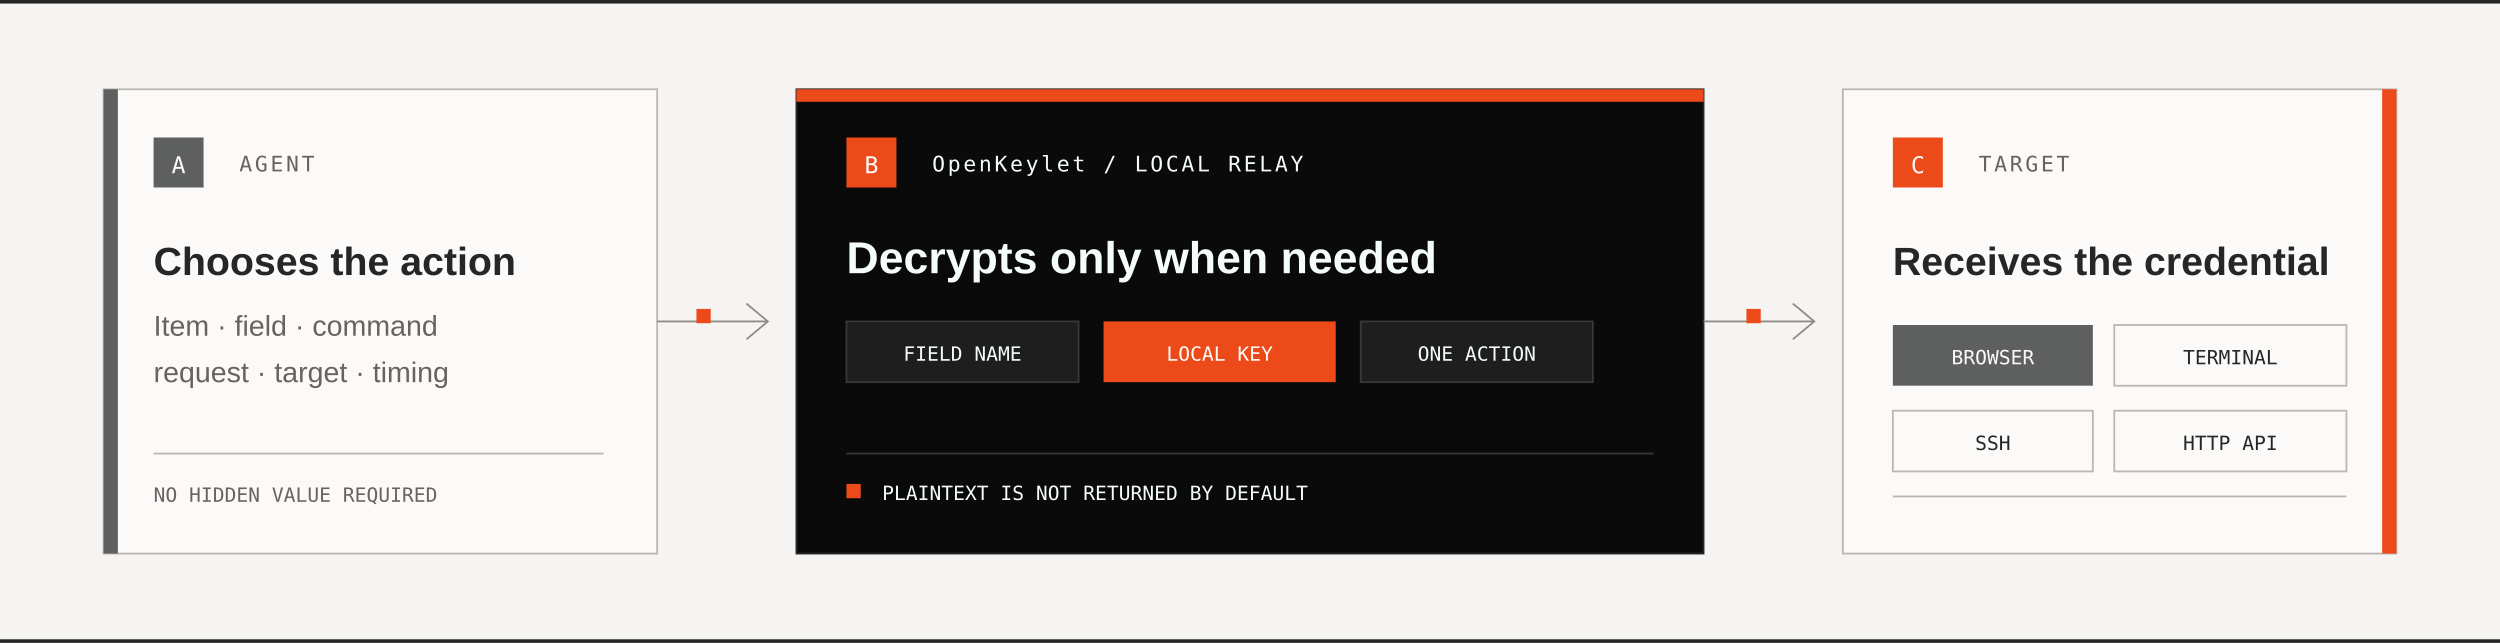
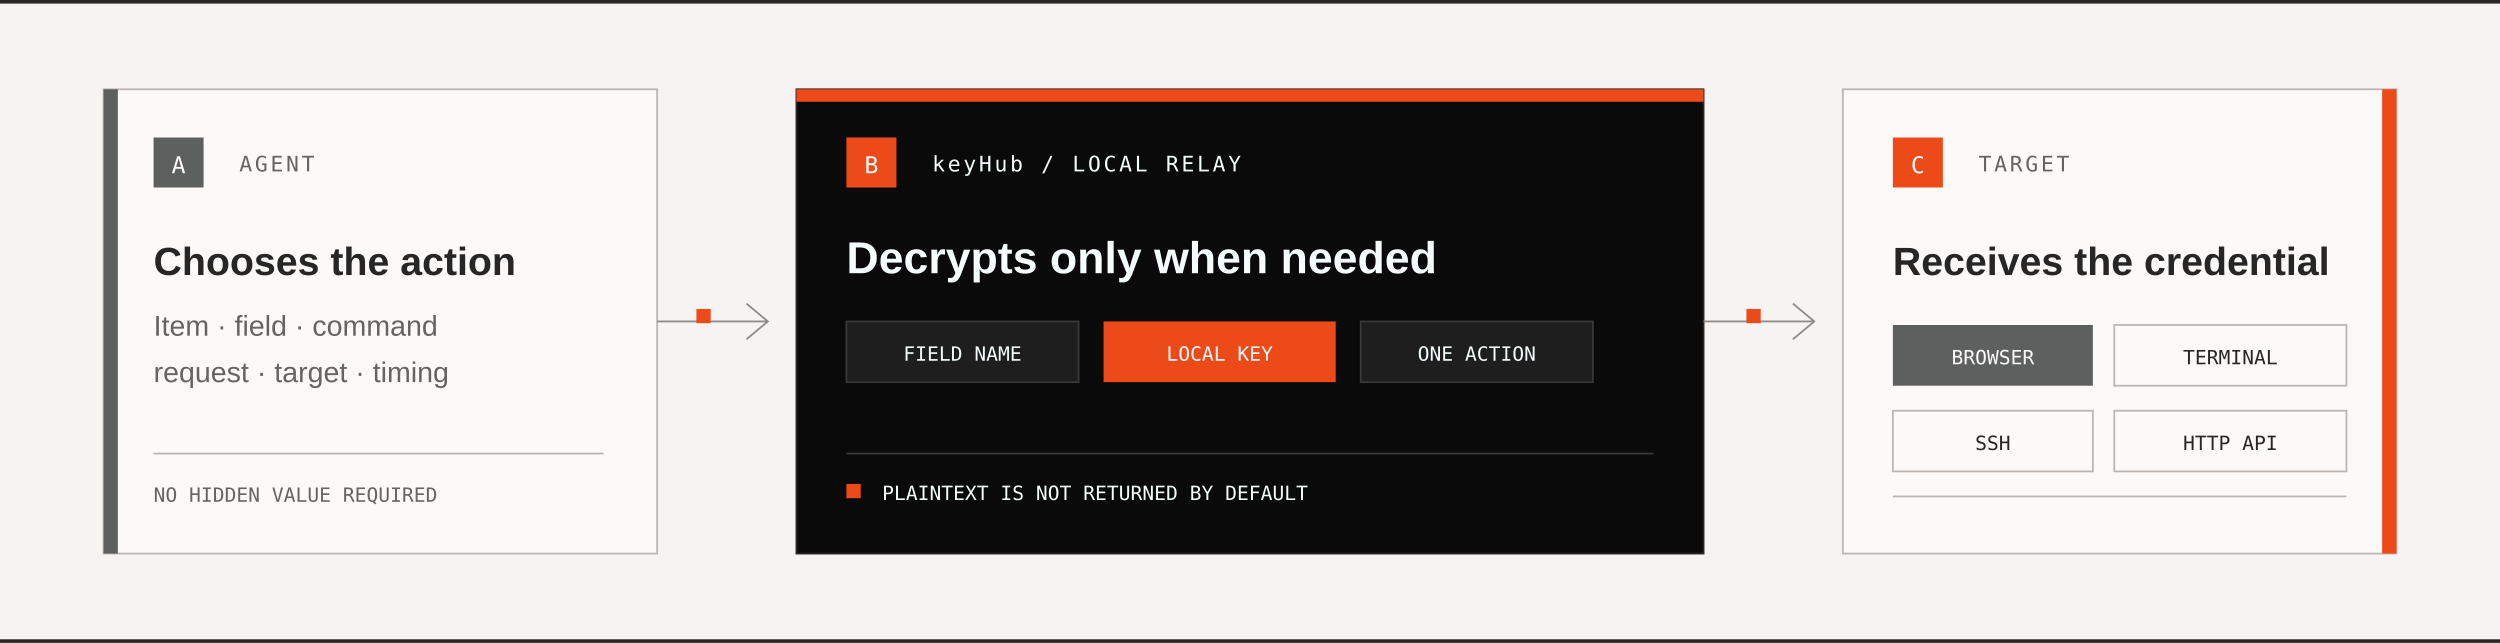
<svg xmlns="http://www.w3.org/2000/svg" width="1400" height="360" viewBox="0 0 1400 360" role="img" aria-labelledby="title desc">
  <defs>
    <style>
      .sans{font-family:"Arial Narrow","Segoe UI",Arial,sans-serif}.mono{font-family:"Cascadia Mono",Consolas,monospace}.ink{fill:#262626}.muted{fill:#666361}.paper{fill:#fbfaf9}.orange{fill:#ed4a1a}.line{stroke:#8d8a88;stroke-width:1}.soft{stroke:#bbb6b2;stroke-width:1}.tiny{font-size:12px;letter-spacing:1.5px}.label{font-size:22px;font-weight:700}.body{font-size:16px}
    </style>
  </defs>
  <rect width="1400" height="360" fill="#f6f4f2" />
  <rect width="1400" height="2" fill="#262626" />
  <rect y="358" width="1400" height="2" fill="#262626" />
  <g transform="translate(58 50)">
    <rect width="310" height="260" class="paper" stroke="#bbb6b2" />
    <rect width="8" height="260" fill="#5e605f" />
    <rect x="28" y="27" width="28" height="28" fill="#5e605f" />
    <text x="42" y="47" text-anchor="middle" class="mono paper" font-size="13">A</text>
    <text x="76" y="46" class="mono muted tiny">AGENT</text>
    <text x="28" y="104" class="sans ink label">Chooses the action</text>
    <text x="28" y="138" class="sans muted body">Item · field · command</text>
    <text x="28" y="164" class="sans muted body">request · target · timing</text>
    <line x1="28" y1="204" x2="280" y2="204" class="soft" />
    <text x="28" y="231" class="mono muted" font-size="11">NO HIDDEN VALUE REQUIRED</text>
  </g>
  <g transform="translate(446 50)">
    <rect width="508" height="260" fill="#0b0a0a" stroke="#262626" />
    <rect width="508" height="7" class="orange" />
    <rect x="28" y="27" width="28" height="28" class="orange" />
    <text x="42" y="47" text-anchor="middle" class="mono paper" font-size="13">B</text>
-     <text x="76" y="46" class="mono" fill="#f4fcfc" font-size="12" letter-spacing="1.5">OpenKeylet / LOCAL RELAY</text>
+     <text x="76" y="46" class="mono" fill="#f4fcfc" font-size="12" letter-spacing="1.5">keyHub / LOCAL RELAY</text>
    <text x="28" y="103" class="sans" fill="#f4fcfc" font-size="25" font-weight="700">Decrypts only when needed</text>
    <g transform="translate(28 130)" class="mono" font-size="11">
      <rect width="130" height="34" fill="#1e1e1e" stroke="#383838" />
      <text x="65" y="22" text-anchor="middle" fill="#f4fcfc">FIELD NAME</text>
      <rect x="144" width="130" height="34" fill="#ed4a1a" />
      <text x="209" y="22" text-anchor="middle" class="paper">LOCAL KEY</text>
      <rect x="288" width="130" height="34" fill="#1e1e1e" stroke="#383838" />
      <text x="353" y="22" text-anchor="middle" fill="#f4fcfc">ONE ACTION</text>
    </g>
    <line x1="28" y1="204" x2="480" y2="204" stroke="#383838" />
    <rect x="28" y="221" width="8" height="8" class="orange" />
    <text x="48" y="230" class="mono" fill="#f4fcfc" font-size="11">PLAINTEXT IS NOT RETURNED BY DEFAULT</text>
  </g>
  <g transform="translate(1032 50)">
    <rect width="310" height="260" class="paper" stroke="#bbb6b2" />
    <rect x="302" width="8" height="260" class="orange" />
    <rect x="28" y="27" width="28" height="28" class="orange" />
    <text x="42" y="47" text-anchor="middle" class="mono paper" font-size="13">C</text>
    <text x="76" y="46" class="mono muted tiny">TARGET</text>
    <text x="28" y="104" class="sans ink label">Receives the credential</text>
    <g transform="translate(28 132)" class="mono" font-size="11">
      <rect width="112" height="34" fill="#5e605f" />
      <text x="56" y="22" text-anchor="middle" class="paper">BROWSER</text>
      <rect x="124" width="130" height="34" class="paper" stroke="#bbb6b2" />
      <text x="189" y="22" text-anchor="middle" class="ink">TERMINAL</text>
      <rect y="48" width="112" height="34" class="paper" stroke="#bbb6b2" />
      <text x="56" y="70" text-anchor="middle" class="ink">SSH</text>
      <rect x="124" y="48" width="130" height="34" class="paper" stroke="#bbb6b2" />
      <text x="189" y="70" text-anchor="middle" class="ink">HTTP API</text>
    </g>
    <line x1="28" y1="228" x2="282" y2="228" class="soft" />
  </g>
  <path d="M368 180h62m-12-10 12 10-12 10" fill="none" class="line" />
  <path d="M954 180h62m-12-10 12 10-12 10" fill="none" class="line" />
  <rect x="390" y="173" width="8" height="8" class="orange" />
  <rect x="978" y="173" width="8" height="8" class="orange" />
</svg>
